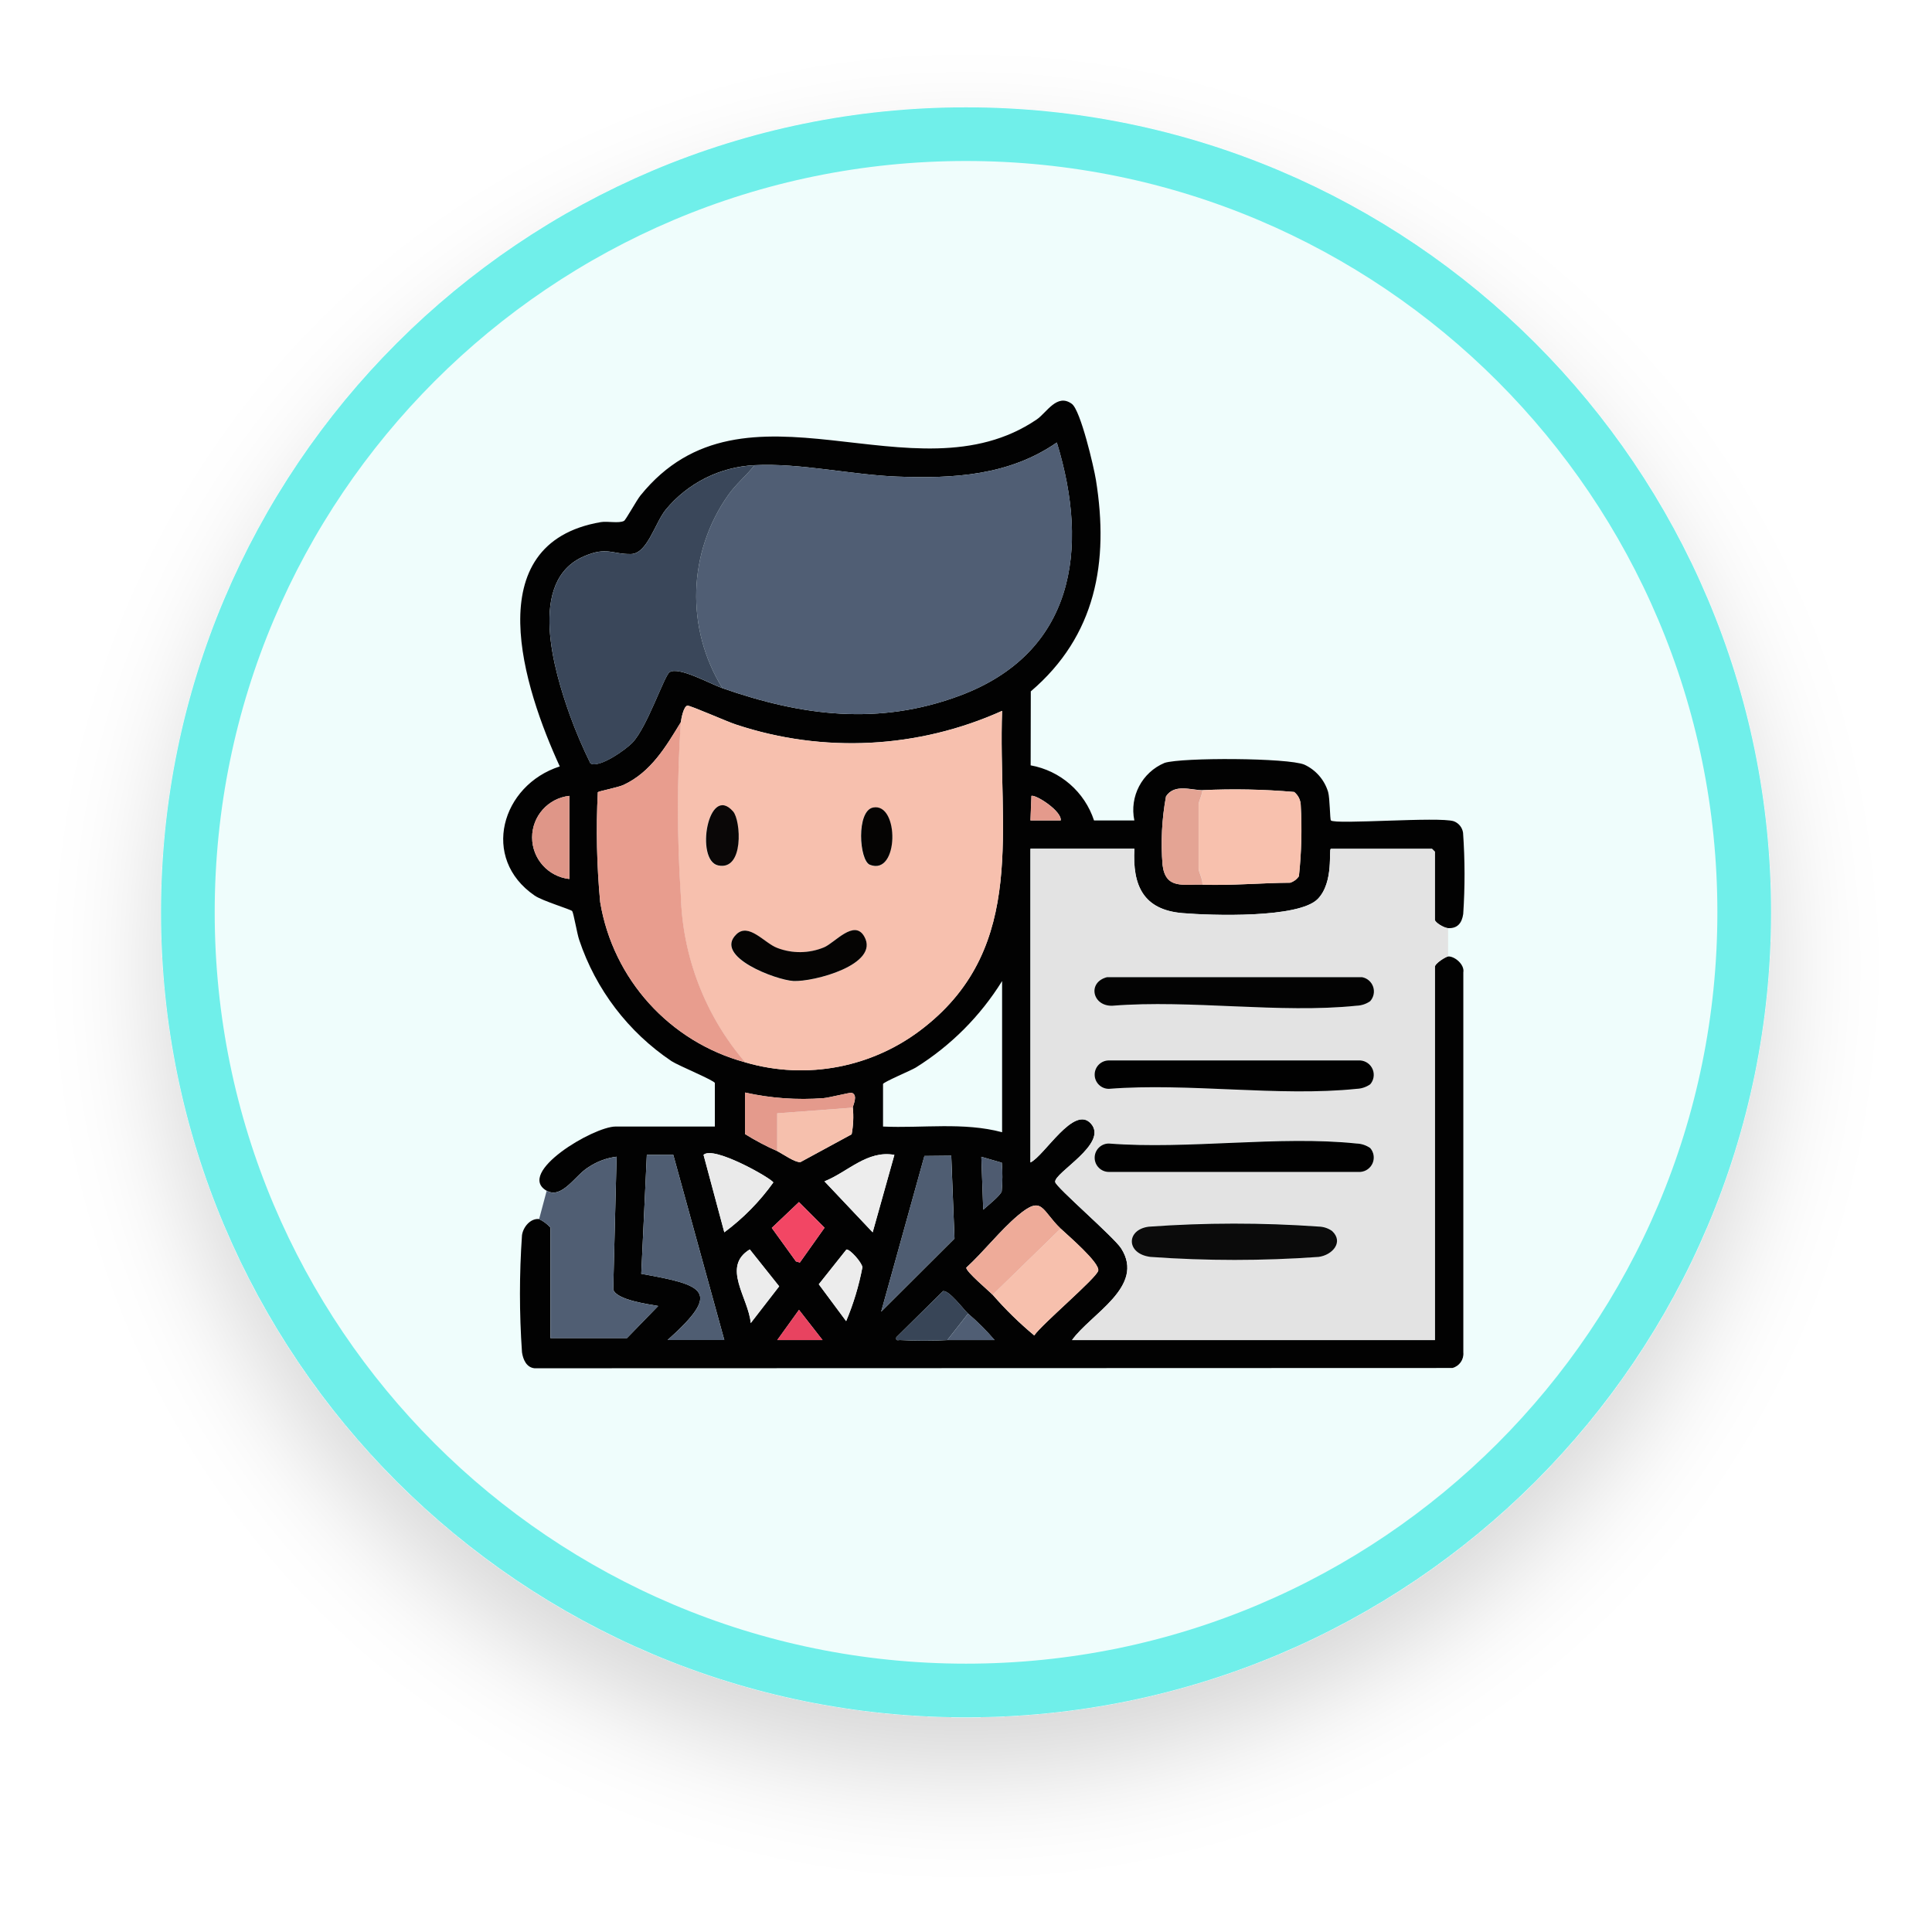
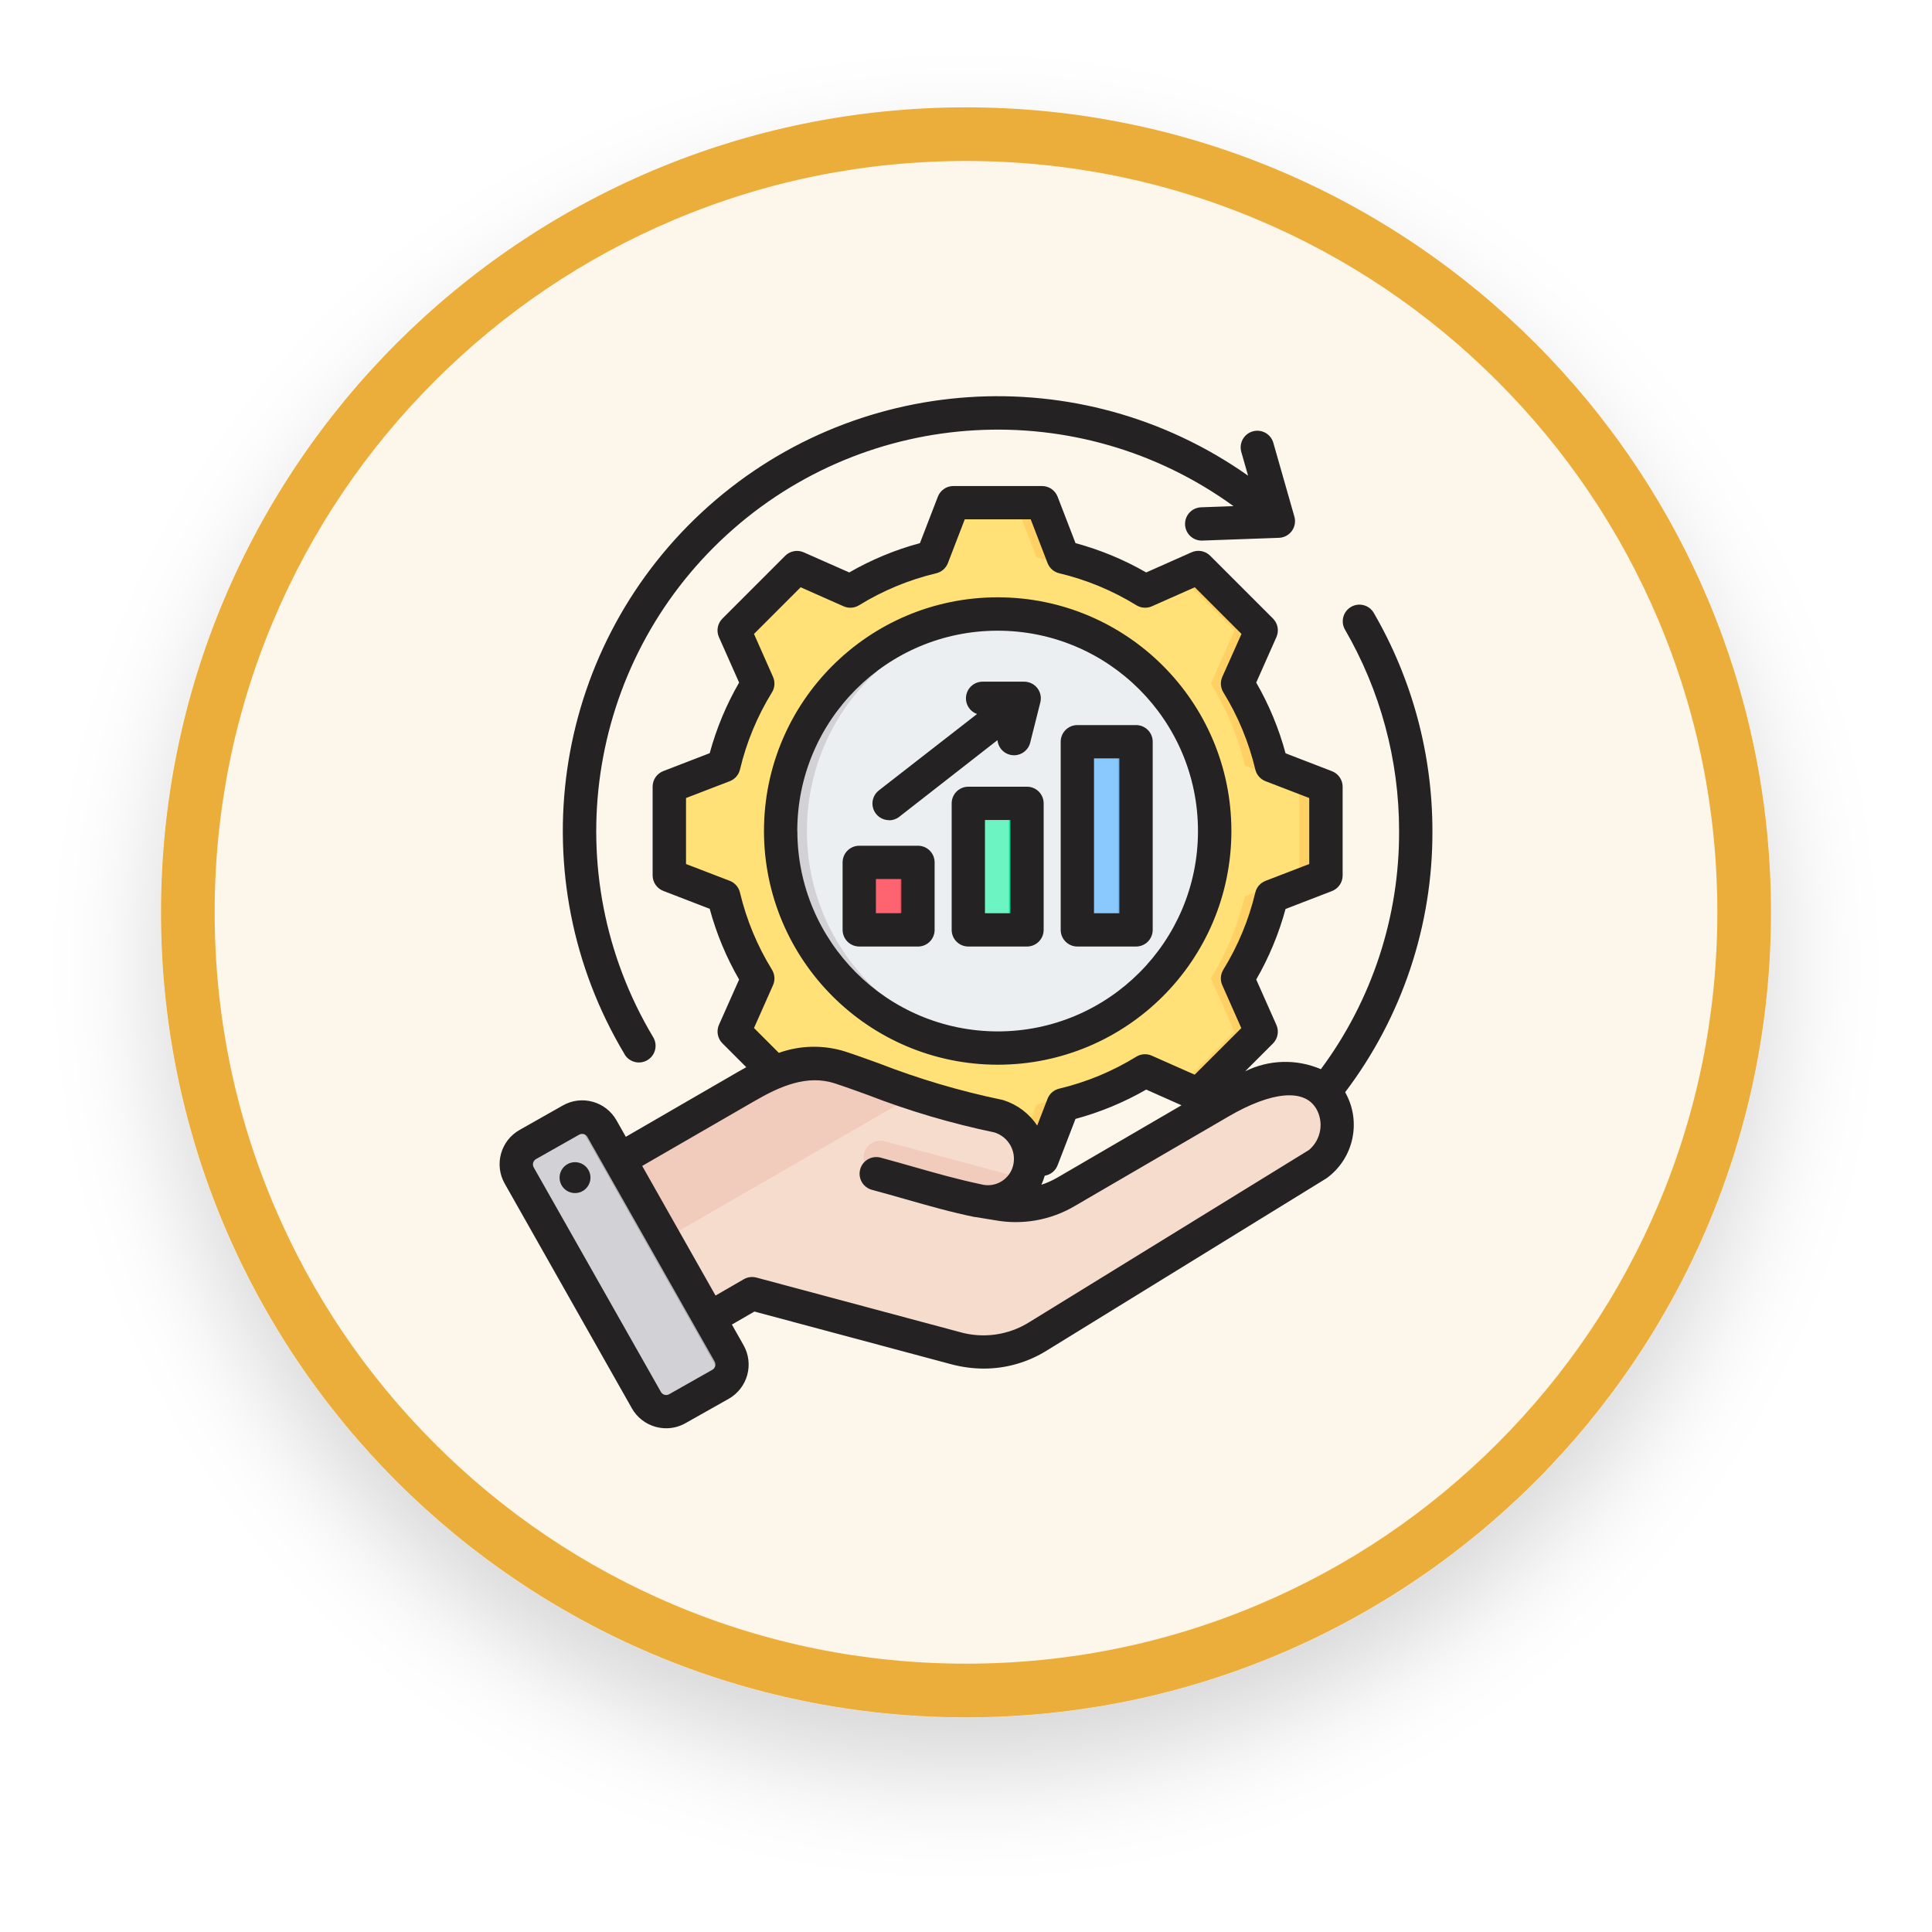
<svg xmlns="http://www.w3.org/2000/svg" width="108" height="108" viewBox="0 0 108 108">
  <defs>
-     <filter id="Fondo" x="0" y="0" width="108" height="108" filterUnits="userSpaceOnUse">
+     <filter id="Path_982547" x="0" y="0" width="108" height="108" filterUnits="userSpaceOnUse">
      <feOffset dy="3" input="SourceAlpha" />
      <feGaussianBlur stdDeviation="3" result="blur" />
      <feFlood flood-opacity="0.161" />
      <feComposite operator="in" in2="blur" />
      <feComposite in="SourceGraphic" />
    </filter>
-     <clipPath id="clip-path">
-       <rect id="Rectangle_405840" data-name="Rectangle 405840" width="53.741" height="54.09" fill="none" />
-     </clipPath>
  </defs>
-   <g id="Icono" transform="translate(9.012 -689)">
-     <g transform="matrix(1, 0, 0, 1, -9.01, 689)" filter="url(#Fondo)">
-       <g id="Fondo-2" data-name="Fondo" transform="translate(9 6)" fill="#effdfc" stroke="#70efea" stroke-width="3">
-         <circle cx="45" cy="45" r="45" stroke="none" />
-         <circle cx="45" cy="45" r="43.5" fill="none" />
+   <g id="Group_1157225" data-name="Group 1157225" transform="translate(-276 -8414)">
+     <g id="Group_1157167" data-name="Group 1157167" transform="translate(80 -1515)">
+       <g id="Group_1154033" data-name="Group 1154033" transform="translate(-420 6019)">
+         <g id="Group_1153177" data-name="Group 1153177" transform="translate(362 3397)">
+           <g id="Group_1149598" data-name="Group 1149598" transform="translate(80 315)">
+             <g id="Group_1148770" data-name="Group 1148770" transform="translate(-27 -2583)">
+               <g id="Group_1146954" data-name="Group 1146954" transform="translate(-415 -1202)">
+                 <g transform="matrix(1, 0, 0, 1, 616, 3983)" filter="url(#Path_982547)">
+                   <g id="Path_982547-2" data-name="Path 982547" transform="translate(9 6)" fill="#fdf6ea">
+                     <path d="M 45 88.5 C 39.127 88.5 33.43 87.35 28.068 85.082 C 22.889 82.891 18.236 79.755 14.241 75.759 C 10.245 71.764 7.109 67.111 4.918 61.932 C 2.65 56.57 1.5 50.873 1.5 45 C 1.5 39.127 2.65 33.43 4.918 28.068 C 7.109 22.889 10.245 18.236 14.241 14.241 C 18.236 10.245 22.889 7.109 28.068 4.918 C 33.43 2.65 39.127 1.5 45 1.5 C 50.873 1.5 56.57 2.65 61.932 4.918 C 67.111 7.109 71.764 10.245 75.759 14.241 C 79.755 18.236 82.891 22.889 85.082 28.068 C 87.35 33.43 88.5 39.127 88.5 45 C 88.5 50.873 87.35 56.57 85.082 61.932 C 82.891 67.111 79.755 71.764 75.759 75.759 C 71.764 79.755 67.111 82.891 61.932 85.082 C 56.57 87.35 50.873 88.5 45 88.5 Z" stroke="none" />
+                     <path d="M 45 3 C 39.329 3 33.829 4.11 28.653 6.299 C 23.652 8.415 19.16 11.443 15.302 15.302 C 11.443 19.16 8.415 23.652 6.299 28.653 C 4.11 33.829 3 39.329 3 45 C 3 50.671 4.11 56.171 6.299 61.347 C 8.415 66.348 11.443 70.84 15.302 74.698 C 19.16 78.557 23.652 81.585 28.653 83.701 C 33.829 85.89 39.329 87 45 87 C 50.671 87 56.171 85.89 61.347 83.701 C 66.348 81.585 70.84 78.557 74.698 74.698 C 78.557 70.84 81.585 66.348 83.701 61.347 C 85.89 56.171 87 50.671 87 45 C 87 39.329 85.89 33.829 83.701 28.653 C 81.585 23.652 78.557 19.16 74.698 15.302 C 70.84 11.443 66.348 8.415 61.347 6.299 C 56.171 4.11 50.671 3 45 3 M 45 0 C 69.853 0 90 20.147 90 45 C 90 69.853 69.853 90 45 90 C 20.147 90 0 69.853 0 45 C 0 20.147 20.147 0 45 0 Z" stroke="none" fill="#ecae3b" />
+                   </g>
+                 </g>
+               </g>
+             </g>
+           </g>
+         </g>
      </g>
-     </g>
-     <g id="Group_1145580" data-name="Group 1145580" transform="translate(19.117 711.397)">
-       <g id="Group_1145579" data-name="Group 1145579" clip-path="url(#clip-path)">
-         <path id="Path_979719" data-name="Path 979719" d="M2.43,44.168c-1.738-1,2.612-3.591,3.856-3.591h5.546V38.147c0-.136-2.039-.974-2.42-1.224A13.208,13.208,0,0,1,4.25,30.148c-.116-.326-.313-1.5-.393-1.614-.066-.092-1.656-.565-2.094-.864-3.051-2.088-1.858-6.178,1.4-7.223C1.172,16.113-1.5,7.986,5.455,6.79c.38-.065,1.011.084,1.3-.069.094-.049.706-1.158.912-1.413,5.843-7.248,15.276.412,22.155-4.255.557-.378,1.138-1.486,1.966-.873.492.365,1.23,3.534,1.346,4.252.738,4.589,0,8.712-3.641,11.819l-.008,4.135a4.585,4.585,0,0,1,3.543,3.082l2.254,0a2.856,2.856,0,0,1,1.692-3.22c.977-.309,6.9-.287,7.815.1a2.469,2.469,0,0,1,1.325,1.528c.1.356.1,1.532.154,1.589.241.245,6.05-.223,6.873.047a.808.808,0,0,1,.516.646,33.118,33.118,0,0,1,.009,4.537c-.073.5-.316.821-.847.79-.23-.013-.739-.317-.739-.475v-3.8l-.158-.158H46.271c-.148,0,.186,1.854-.735,2.8-1.058,1.092-5.96.927-7.563.793-2.194-.184-2.8-1.542-2.689-3.6h-5.81V42.584c.788-.377,2.436-3.243,3.383-2.168.991,1.125-2.075,2.745-2,3.262.042.291,3.286,3.079,3.689,3.712,1.364,2.136-1.708,3.66-2.747,5.124H52.081V31.651c0-.195.612-.573.739-.581.366-.022.932.452.852.891l0,21.243a.824.824,0,0,1-.609.87L1.751,54.09c-.452-.046-.639-.488-.7-.889a47.1,47.1,0,0,1,0-6.553c.068-.459.47-.945.953-.9a2.027,2.027,0,0,1,.634.475v6.179H6.92l1.743-1.794c-.549-.1-2.336-.336-2.512-.922l.188-7.423a3.619,3.619,0,0,0-1.576.589c-.731.439-1.478,1.8-2.332,1.312M14.051,3.607A6.863,6.863,0,0,0,9.088,6.092c-.614.759-1.032,2.468-1.95,2.482-1.052.017-1.327-.432-2.624.127-3.19,1.375-1.66,6.431-.789,8.874a26.564,26.564,0,0,0,1.151,2.7c.494.293,2-.789,2.348-1.157C8.047,18.257,9,15.383,9.3,15.179c.5-.34,2.3.665,2.951.892,4.438,1.554,8.739,2.107,13.259.424,6.395-2.381,7.278-8.157,5.438-14.155-2.671,1.846-5.764,2.025-8.929,1.905-2.571-.1-5.425-.769-7.972-.638M9.931,17.972c-.842,1.38-1.67,2.789-3.2,3.506-.307.143-1.391.351-1.441.408a42.923,42.923,0,0,0,.132,6.142,11.176,11.176,0,0,0,8.1,8.957,11.084,11.084,0,0,0,10.025-1.965c5.775-4.557,4.1-11.206,4.342-17.681a20.493,20.493,0,0,1-14.87.767c-.445-.136-2.579-1.085-2.723-1.058-.213.041-.342.722-.366.924m29.157,9.084c1.641.058,3.27-.1,4.909-.109a.934.934,0,0,0,.483-.361,24.409,24.409,0,0,0,.1-4.021.983.983,0,0,0-.365-.692,38.231,38.231,0,0,0-5.131-.1c-.617,0-1.559-.378-2.032.346a14.536,14.536,0,0,0-.192,3.832c.168,1.386,1.168,1.066,2.224,1.1M3.7,22.092a2.338,2.338,0,0,0,0,4.648Zm27.467,1.373c.072-.507-1.357-1.441-1.636-1.375l-.054,1.375ZM27.889,40.894v-8.45a15.072,15.072,0,0,1-4.828,4.838c-.259.158-1.828.817-1.828.919v2.377c2.213.1,4.5-.259,6.655.317m-8.346-1.373c0-.115.32-.708-.061-.831-.079-.026-1.295.282-1.58.3a14.9,14.9,0,0,1-4.381-.314V41a14.685,14.685,0,0,0,1.8.951c.319.162.991.644,1.295.615l2.864-1.555a5.255,5.255,0,0,0,.067-1.49M9.508,42.161H8.029L7.718,48.81c3.551.631,4.525.973,1.473,3.7H12.36Zm2.853,4.331A12.586,12.586,0,0,0,15.1,43.707c-.062-.207-3.349-2.088-3.9-1.545Zm9.506-4.33c-1.524-.273-2.6.958-3.908,1.48l2.694,2.849Zm-.738,8.766,4.1-4.089-.182-4.632-1.5.016ZM27.874,42.6l-1.146-.332.106,2.957c.22-.2.963-.79,1.032-1.026a9.108,9.108,0,0,0,.007-1.6m-11.29,5.581,1.381-1.947L16.533,44.8l-1.519,1.444,1.351,1.871Zm10.777,1.8a20.071,20.071,0,0,0,2.324,2.275c.412-.617,3.484-3.211,3.576-3.618.1-.445-1.716-1.99-2.1-2.354-1.081-1.031-1-1.9-2.38-.742-1,.84-1.917,2.029-2.894,2.923-.031.216,1.249,1.286,1.47,1.516m-13.52,1.584,1.589-2.053-1.643-2.063c-1.595.966-.073,2.7.054,4.116m5.349-4.111-1.545,1.943,1.529,2.06a14.87,14.87,0,0,0,.908-3.009c-.022-.26-.693-1.021-.892-.994m6.8,3.583c-.273-.258-1.063-1.326-1.4-1.256l-2.61,2.578c-.045.244.108.138.261.157a23.978,23.978,0,0,0,2.59,0c.879,0,1.762,0,2.641,0a12.85,12.85,0,0,0-1.479-1.478m-8.134,1.479-1.319-1.69-1.216,1.69Z" transform="translate(0 0)" fill="#020202" />
-         <path id="Path_979720" data-name="Path 979720" d="M162.65,124.412c-.127.008-.739.387-.739.581v20.862H141.628c1.039-1.463,4.111-2.987,2.747-5.124-.4-.633-3.648-3.421-3.689-3.712-.074-.516,2.992-2.137,2-3.261-.947-1.075-2.594,1.791-3.383,2.168V118.391h5.81c-.114,2.055.495,3.412,2.689,3.6,1.6.134,6.5.3,7.563-.792.921-.95.587-2.8.735-2.8h5.652l.158.158v3.8c0,.159.51.462.739.475Zm-4.362,2.5a.812.812,0,0,0-.439-1.347H143.577c-1.118.289-.8,1.646.319,1.594,4.344-.345,9.374.445,13.637,0a1.412,1.412,0,0,0,.756-.248m0,4.648a.807.807,0,0,0-.548-1.344H143.686a.794.794,0,0,0,0,1.588c4.411-.346,9.518.454,13.846,0a1.414,1.414,0,0,0,.756-.248m0,3.547a1.414,1.414,0,0,0-.756-.248c-4.328-.45-9.435.35-13.846,0a.794.794,0,0,0,0,1.588H157.74a.807.807,0,0,0,.548-1.344m-2.116,4.652a1.341,1.341,0,0,0-.753-.252,66.691,66.691,0,0,0-9.512.007c-1.266.168-1.267,1.518.105,1.689a65.7,65.7,0,0,0,9.4,0c.764-.1,1.414-.824.759-1.443" transform="translate(-109.829 -93.341)" fill="#e3e3e3" />
-         <path id="Path_979721" data-name="Path 979721" d="M9.913,201.667c.854.489,1.6-.873,2.332-1.312a3.621,3.621,0,0,1,1.576-.589l-.188,7.423c.176.586,1.963.819,2.512.922L14.4,209.906H10.124v-6.179a2.028,2.028,0,0,0-.634-.475Z" transform="translate(-7.482 -157.499)" fill="#505e73" />
-         <path id="Path_979722" data-name="Path 979722" d="M46.321,81.5c.023-.2.153-.884.366-.924.143-.028,2.278.922,2.723,1.058a20.493,20.493,0,0,0,14.87-.767c-.242,6.475,1.433,13.125-4.342,17.681a11.083,11.083,0,0,1-10.025,1.965,14.976,14.976,0,0,1-3.6-9.344,73.195,73.195,0,0,1,0-9.669m2.925,5c-1.395-1.6-2.147,2.729-.84,3.011,1.459.315,1.272-2.515.84-3.011m7.823-.224c-.949.184-.786,2.962-.181,3.2,1.633.641,1.655-3.486.181-3.2m-7.65,7.094c-1.27,1.239,2.224,2.548,3.19,2.6,1.115.063,4.857-.912,3.966-2.486-.563-.994-1.658.366-2.257.609a3.525,3.525,0,0,1-2.607.03c-.714-.263-1.59-1.44-2.292-.755" transform="translate(-36.39 -63.524)" fill="#f7c0ae" />
-         <path id="Path_979723" data-name="Path 979723" d="M54.242,12.326c2.547-.131,5.4.54,7.972.638,3.165.12,6.258-.059,8.929-1.905,1.841,6,.957,11.774-5.438,14.155-4.52,1.683-8.821,1.13-13.259-.424a9.785,9.785,0,0,1,.335-10.809c.434-.611,1.01-1.073,1.461-1.655" transform="translate(-40.191 -8.719)" fill="#505e74" />
-         <path id="Path_979724" data-name="Path 979724" d="M23.682,17.049c-.451.582-1.027,1.044-1.461,1.655a9.785,9.785,0,0,0-.335,10.809c-.647-.227-2.446-1.232-2.951-.892-.3.2-1.257,3.078-2.079,3.943-.35.368-1.854,1.451-2.348,1.157a26.538,26.538,0,0,1-1.151-2.7c-.871-2.444-2.4-7.5.789-8.874,1.3-.559,1.572-.11,2.624-.127.918-.015,1.336-1.723,1.95-2.482a6.863,6.863,0,0,1,4.962-2.485" transform="translate(-9.631 -13.442)" fill="#3a475a" />
-         <path id="Path_979725" data-name="Path 979725" d="M32.932,103.956A11.176,11.176,0,0,1,24.829,95a42.923,42.923,0,0,1-.132-6.142c.049-.056,1.134-.264,1.441-.408,1.532-.717,2.36-2.126,3.2-3.506a73.231,73.231,0,0,0,0,9.669,14.976,14.976,0,0,0,3.6,9.344" transform="translate(-19.409 -66.97)" fill="#e89d8e" />
-         <path id="Path_979726" data-name="Path 979726" d="M183.95,108.069c.043-.259-.211-.72-.211-.9V103.58c0-.146.218-.577.211-.792a38.2,38.2,0,0,1,5.131.1.984.984,0,0,1,.365.691,24.434,24.434,0,0,1-.1,4.021.936.936,0,0,1-.484.361c-1.639.008-3.268.167-4.909.109" transform="translate(-144.863 -81.012)" fill="#f8c1ae" />
-         <path id="Path_979727" data-name="Path 979727" d="M38.271,199.265l2.852,10.352H37.954c3.052-2.729,2.078-3.072-1.472-3.7l.31-6.649Z" transform="translate(-28.763 -157.104)" fill="#4f5d72" />
-         <path id="Path_979728" data-name="Path 979728" d="M133.121,218.735c.382.364,2.2,1.909,2.1,2.354-.092.407-3.164,3-3.576,3.618a20.056,20.056,0,0,1-2.324-2.275Z" transform="translate(-101.956 -172.454)" fill="#f7c0ad" />
-         <path id="Path_979729" data-name="Path 979729" d="M99.866,208.2l2.415-8.705,1.5-.015.182,4.632Z" transform="translate(-78.736 -157.276)" fill="#4f5d72" />
-         <path id="Path_979730" data-name="Path 979730" d="M127.639,213.922l-3.8,3.7c-.222-.23-1.5-1.3-1.471-1.516.977-.894,1.892-2.083,2.894-2.923,1.376-1.153,1.3-.289,2.38.742" transform="translate(-96.475 -167.641)" fill="#eeab99" />
-         <path id="Path_979731" data-name="Path 979731" d="M176.3,102.545c.007.215-.211.647-.211.792v3.591c0,.177.255.639.211.9-1.056-.037-2.056.282-2.224-1.1a14.529,14.529,0,0,1,.193-3.832c.473-.723,1.415-.347,2.031-.345" transform="translate(-137.217 -80.769)" fill="#e4a494" />
-         <path id="Path_979732" data-name="Path 979732" d="M76.623,186.785a5.255,5.255,0,0,1-.067,1.49l-2.864,1.555c-.3.029-.976-.453-1.295-.615V187.1Z" transform="translate(-57.079 -147.264)" fill="#f6c0ad" />
-         <path id="Path_979733" data-name="Path 979733" d="M54.092,203.233,52.93,198.9c.553-.542,3.84,1.339,3.9,1.545a12.588,12.588,0,0,1-2.74,2.785" transform="translate(-41.731 -156.741)" fill="#eaeaea" />
-         <path id="Path_979734" data-name="Path 979734" d="M88.793,199.122l-1.214,4.329L84.885,200.6c1.308-.523,2.383-1.754,3.908-1.48" transform="translate(-66.925 -156.96)" fill="#ededed" />
-         <path id="Path_979735" data-name="Path 979735" d="M69.933,183.636l-4.226.316v2.113a14.671,14.671,0,0,1-1.8-.951v-2.324a14.9,14.9,0,0,0,4.381.314c.285-.018,1.5-.325,1.579-.3.381.123.063.715.061.831" transform="translate(-50.389 -144.115)" fill="#e49a8c" />
-         <path id="Path_979736" data-name="Path 979736" d="M9.737,104.413v4.648a2.338,2.338,0,0,1,0-4.648" transform="translate(-6.038 -82.321)" fill="#df9688" />
-         <path id="Path_979737" data-name="Path 979737" d="M107.843,236.508l-1.162,1.479a23.982,23.982,0,0,1-2.59,0c-.153-.019-.306.088-.261-.157l2.61-2.578c.34-.07,1.131,1,1.4,1.256" transform="translate(-81.854 -185.474)" fill="#384557" />
-         <path id="Path_979738" data-name="Path 979738" d="M72.531,215.114l-.219-.066-1.351-1.871,1.519-1.444,1.431,1.435Z" transform="translate(-55.947 -166.933)" fill="#f24664" />
-         <path id="Path_979739" data-name="Path 979739" d="M84.941,224.264c.2-.028.87.734.892.994a14.873,14.873,0,0,1-.908,3.009l-1.529-2.06Z" transform="translate(-65.751 -176.813)" fill="#ececec" />
-         <path id="Path_979740" data-name="Path 979740" d="M62.52,228.356c-.128-1.417-1.649-3.15-.054-4.116l1.643,2.063Z" transform="translate(-48.679 -176.794)" fill="#ececec" />
-         <path id="Path_979741" data-name="Path 979741" d="M127.471,200.1a9.107,9.107,0,0,1-.007,1.6c-.069.236-.812.822-1.032,1.026l-.106-2.957Z" transform="translate(-99.597 -157.499)" fill="#4e5b70" />
-         <path id="Path_979742" data-name="Path 979742" d="M74.935,241.892H72.4l1.216-1.69Z" transform="translate(-57.081 -189.379)" fill="#e84360" />
-         <path id="Path_979743" data-name="Path 979743" d="M118.5,241.2a12.834,12.834,0,0,1,1.479,1.477c-.879.005-1.762,0-2.641,0Z" transform="translate(-92.509 -190.166)" fill="#505e74" />
-         <path id="Path_979744" data-name="Path 979744" d="M140.993,105.768H139.3l.055-1.375c.279-.066,1.708.868,1.636,1.375" transform="translate(-109.829 -82.302)" fill="#e49a8c" />
-         <path id="Path_979745" data-name="Path 979745" d="M171.615,153.661a1.413,1.413,0,0,1-.756.248c-4.263.443-9.292-.347-13.637,0-1.119.052-1.436-1.3-.318-1.594h14.272a.812.812,0,0,1,.439,1.347" transform="translate(-123.156 -120.086)" fill="#030303" />
-         <path id="Path_979746" data-name="Path 979746" d="M171.668,175.639a1.413,1.413,0,0,1-.756.248c-4.328.45-9.436-.35-13.846,0a.794.794,0,0,1,0-1.588h14.054a.807.807,0,0,1,.548,1.344" transform="translate(-123.209 -137.417)" fill="#010101" />
-         <path id="Path_979747" data-name="Path 979747" d="M171.668,195.965a.807.807,0,0,1-.548,1.344H157.066a.794.794,0,0,1,0-1.588c4.411.346,9.518-.454,13.846,0a1.413,1.413,0,0,1,.756.248" transform="translate(-123.209 -154.195)" fill="#010101" />
-         <path id="Path_979748" data-name="Path 979748" d="M177.284,217.839c.655.619.006,1.342-.759,1.443a65.7,65.7,0,0,1-9.4,0c-1.372-.171-1.371-1.521-.105-1.689a66.68,66.68,0,0,1,9.512-.007,1.341,1.341,0,0,1,.753.252" transform="translate(-130.942 -171.417)" fill="#0b0b0b" />
-         <path id="Path_979749" data-name="Path 979749" d="M60.552,140.116c.7-.684,1.578.492,2.292.755a3.525,3.525,0,0,0,2.607-.03c.6-.243,1.694-1.6,2.257-.609.891,1.574-2.851,2.549-3.966,2.486-.967-.054-4.461-1.363-3.19-2.6" transform="translate(-47.524 -110.278)" fill="#050403" />
-         <path id="Path_979750" data-name="Path 979750" d="M55.109,107.233c.431.5.618,3.326-.84,3.011-1.306-.282-.555-4.614.84-3.011" transform="translate(-42.253 -84.264)" fill="#0a0707" />
-         <path id="Path_979751" data-name="Path 979751" d="M95.226,107.442c1.474-.286,1.452,3.841-.181,3.2-.6-.238-.768-3.015.181-3.2" transform="translate(-74.547 -84.698)" fill="#050403" />
+       <g id="administracion-de-empresas" transform="translate(192.073 9943.156)">
+         <g id="Group_1156505" data-name="Group 1156505" transform="translate(32.787 13.948)">
+           <g id="Group_1156502" data-name="Group 1156502" transform="translate(8.56)">
+             <path id="Path_990598" data-name="Path 990598" d="M135.456,62.2a15.662,15.662,0,0,1,4.586,1.9l2.98-1.323,3.512,3.512-1.323,2.979a15.659,15.659,0,0,1,1.9,4.587l3.04,1.17v4.967l-3.041,1.17a15.665,15.665,0,0,1-1.9,4.586l1.323,2.98-3.512,3.512-2.979-1.323a15.659,15.659,0,0,1-4.587,1.9l-1.17,3.04h-4.967l-1.17-3.041a15.662,15.662,0,0,1-4.586-1.9l-2.98,1.323-3.512-3.512,1.323-2.979a15.659,15.659,0,0,1-1.9-4.587l-3.04-1.17V75.026l3.041-1.17a15.657,15.657,0,0,1,1.9-4.586l-1.323-2.979,3.512-3.512,2.98,1.323a15.662,15.662,0,0,1,4.586-1.9l1.17-3.041h4.967Z" transform="translate(-113.453 -59.16)" fill="#ffe177" fill-rule="evenodd" />
+             <path id="Path_990599" data-name="Path 990599" d="M174.251,90.918l-2.98,1.323-.459-.459,2.794-1.241Q173.924,90.738,174.251,90.918ZM186.144,62.2a15.662,15.662,0,0,1,4.586,1.9l-.847.376a20.656,20.656,0,0,0-5.23-2.277l-1.17-3.041h1.492Zm4.587,28.717a15.659,15.659,0,0,1-4.587,1.9l-1.17,3.04h-1.492l1.17-3.04a20.65,20.65,0,0,0,5.232-2.278Zm-19.918-27.68.459-.459,2.98,1.323q-.327.18-.645.376Zm21.864,0,1.033-.459,3.512,3.512L195.9,69.27a15.659,15.659,0,0,1,1.9,4.587l3.04,1.17v4.967l-3.041,1.17a15.664,15.664,0,0,1-1.9,4.586l1.323,2.98-3.512,3.512-1.033-.459,3.053-3.053-1.323-2.98a15.662,15.662,0,0,0,1.9-4.586l3.041-1.17V75.027l-3.04-1.17a15.657,15.657,0,0,0-1.9-4.587l1.323-2.979Z" transform="translate(-164.14 -59.161)" fill="#ffd064" fill-rule="evenodd" />
+             <ellipse id="Ellipse_11749" data-name="Ellipse 11749" cx="12.133" cy="12.133" rx="12.133" ry="12.133" transform="translate(1.187 18.35) rotate(-45)" fill="#eceff1" />
+             <path id="Path_990600" data-name="Path 990600" d="M179.032,112.606a12.133,12.133,0,0,0,0,24.266c.246,0,.489-.008.731-.023a12.133,12.133,0,0,1,0-24.221C179.521,112.614,179.278,112.606,179.032,112.606Z" transform="translate(-160.683 -106.39)" fill="#d1d1d6" fill-rule="evenodd" />
+           </g>
+           <g id="Group_1156503" data-name="Group 1156503" transform="translate(0 31.34)">
+             <path id="Path_990601" data-name="Path 990601" d="M66.941,335.088,75.9,329.9c1.682-.974,3.392-1.665,5.241-1.066A63.036,63.036,0,0,0,90,331.553a2.489,2.489,0,0,1,1.722,2.982,2.41,2.41,0,0,1-2.982,1.722l1.2.192a5.587,5.587,0,0,0,3.841-.669l8.616-5.019c6.7-3.9,7.681,2.1,5.455,3.471l-15.637,9.628a5.734,5.734,0,0,1-4.643.655l-11.342-3.039-4.2,2.425a1.7,1.7,0,0,1-2.313-.62l-3.4-5.883a1.7,1.7,0,0,1,.618-2.312Z" transform="translate(-63.045 -328.606)" fill="#f6dccd" fill-rule="evenodd" />
+             <path id="Path_990602" data-name="Path 990602" d="M216,367.939a2.459,2.459,0,0,1-2.778,1.186c-1.858-.491-3.714-.995-5.57-1.492a.932.932,0,1,1,.482-1.8Z" transform="translate(-187.524 -361.474)" fill="#f1cbbc" fill-rule="evenodd" />
+             <path id="Path_990603" data-name="Path 990603" d="M66.94,335.088,75.9,329.9c1.682-.974,3.392-1.665,5.241-1.066,1.1.358,2.579.935,4.239,1.489l-17.36,10.023-1.7-2.943A1.7,1.7,0,0,1,66.94,335.088Z" transform="translate(-63.045 -328.606)" fill="#f1cbbc" fill-rule="evenodd" />
+             <path id="Path_990604" data-name="Path 990604" d="M44.646,355.135l7.107,12.558a1.272,1.272,0,0,1-.479,1.729l-2.418,1.368a1.272,1.272,0,0,1-1.729-.479l-7.107-12.558a1.272,1.272,0,0,1,.479-1.729l2.418-1.368A1.272,1.272,0,0,1,44.646,355.135Z" transform="translate(-39.857 -351.481)" fill="#d1d1d6" fill-rule="evenodd" />
+             <path id="Path_990605" data-name="Path 990605" d="M73.546,363.764l1.258,2.223,1.244,2.2a1.272,1.272,0,0,1-.475,1.727l.864-.489a1.272,1.272,0,0,0,.479-1.729l-1.248-2.206L73.16,361.06l-2.509-4.434-.844-1.491a1.274,1.274,0,0,0-1.478-.587l1.461,2.581,2.506,4.429,1.248,2.206Z" transform="translate(-65.018 -351.482)" fill="#b1b1b5" fill-rule="evenodd" />
+           </g>
+           <g id="Group_1156504" data-name="Group 1156504" transform="translate(19.173 13.358)">
+             <path id="Path_990606" data-name="Path 990606" d="M205.4,232h1.886a.7.7,0,0,1,.7.7v2.377a.7.7,0,0,1-.7.7H205.4a.7.7,0,0,1-.7-.7V232.7A.7.7,0,0,1,205.4,232Z" transform="translate(-204.699 -225.253)" fill="#fe646f" fill-rule="evenodd" />
+             <path id="Path_990607" data-name="Path 990607" d="M218.261,232h1.007a.7.7,0,0,1,.7.7v2.377a.7.7,0,0,1-.7.7h-1.007a.7.7,0,0,0,.7-.7V232.7A.7.7,0,0,0,218.261,232Z" transform="translate(-216.684 -225.253)" fill="#fd4755" fill-rule="evenodd" />
+             <path id="Path_990608" data-name="Path 990608" d="M257.8,203.63h1.886a.7.7,0,0,1,.7.7V210a.7.7,0,0,1-.7.7H257.8a.7.7,0,0,1-.7-.7v-5.676A.7.7,0,0,1,257.8,203.63Z" transform="translate(-251.009 -200.184)" fill="#6cf5c2" fill-rule="evenodd" />
+             <path id="Path_990609" data-name="Path 990609" d="M270.666,203.63h1.007a.7.7,0,0,1,.7.7V210a.7.7,0,0,1-.7.7h-1.007a.7.7,0,0,0,.7-.7v-5.676A.7.7,0,0,0,270.666,203.63Z" transform="translate(-262.993 -200.184)" fill="#00e499" fill-rule="evenodd" />
+             <path id="Path_990610" data-name="Path 990610" d="M310.208,174.005h1.886a.7.7,0,0,1,.7.7v9.122a.7.7,0,0,1-.7.7h-1.886a.7.7,0,0,1-.7-.7V174.7A.7.7,0,0,1,310.208,174.005Z" transform="translate(-297.319 -174.005)" fill="#8ac9fe" fill-rule="evenodd" />
+             <path id="Path_990611" data-name="Path 990611" d="M323.072,174.005h1.007a.7.7,0,0,1,.7.7v9.122a.7.7,0,0,1-.7.7h-1.007a.7.7,0,0,0,.7-.7V174.7A.7.7,0,0,0,323.072,174.005Z" transform="translate(-309.304 -174.005)" fill="#60b7ff" fill-rule="evenodd" />
+           </g>
+         </g>
+         <path id="Path_990612" data-name="Path 990612" d="M65.082,36.894H66.5V28.237H65.082Zm-1.861.93V27.306a.93.93,0,0,1,.931-.93h3.282a.93.93,0,0,1,.93.93V37.824a.93.93,0,0,1-.93.931H64.152A.93.93,0,0,1,63.221,37.824Zm-2.814-6.141h-1.42v5.211h1.42Zm1.861-.931v7.072a.931.931,0,0,1-.931.931H58.057a.931.931,0,0,1-.931-.931V30.752a.931.931,0,0,1,.931-.931h3.281A.931.931,0,0,1,62.268,30.752Zm-9.377,6.141h1.421V34.982H52.891Zm-.931,1.861a.931.931,0,0,1-.931-.931V34.052a.931.931,0,0,1,.931-.931h3.283a.93.93,0,0,1,.93.931v3.773a.93.93,0,0,1-.93.931Zm1.669-7.062a.93.93,0,0,1-.572-1.665l5.488-4.27a.93.93,0,0,1,.309-1.807h0l2.328,0a.93.93,0,0,1,.9,1.157l-.568,2.257a.93.93,0,0,1-.9.7.9.9,0,0,1-.228-.028.929.929,0,0,1-.7-.818L54.2,31.5a.928.928,0,0,1-.571.2ZM35.946,50.82a.863.863,0,1,0,.979.729A.864.864,0,0,0,35.946,50.82ZM48.495,32.3A11.2,11.2,0,1,1,59.7,43.5a11.216,11.216,0,0,1-11.2-11.2Zm-1.861,0A13.064,13.064,0,1,1,59.7,45.362,13.078,13.078,0,0,1,46.633,32.3ZM77.491,47.8c-.665-1.111-2.49-.942-4.882.451l-8.618,5.019a6.485,6.485,0,0,1-4.457.783l-1.071-.174-.019,0-.019,0c-1.345-.275-2.589-.631-3.908-1.007-.6-.171-1.218-.348-1.847-.516a.93.93,0,1,1,.482-1.8c.644.172,1.271.351,1.877.524,1.269.362,2.468.7,3.728.964a1.454,1.454,0,0,0,1.808-1.06,1.548,1.548,0,0,0-1.057-1.839,44.844,44.844,0,0,1-7.091-2.1c-.7-.252-1.3-.47-1.823-.639-1.568-.509-3.083.173-4.488.986L39.826,51.02l4.1,7.246,1.579-.912a.927.927,0,0,1,.706-.093L57.555,60.3a4.823,4.823,0,0,0,3.915-.549l15.639-9.629a1.835,1.835,0,0,0,.383-2.327ZM43.876,61.955a.342.342,0,0,1-.127.46L41.33,63.784a.336.336,0,0,1-.256.03.34.34,0,0,1-.2-.158L33.761,51.1a.342.342,0,0,1,.127-.461l2.418-1.368a.327.327,0,0,1,.163-.043.373.373,0,0,1,.094.013.332.332,0,0,1,.2.158ZM47.465,44.7l-1.389-1.389,1.063-2.395a.932.932,0,0,0-.059-.866,14.713,14.713,0,0,1-1.789-4.314.928.928,0,0,0-.57-.653l-2.445-.941V30.454l2.445-.941a.929.929,0,0,0,.571-.653,14.722,14.722,0,0,1,1.788-4.313.928.928,0,0,0,.059-.866l-1.063-2.4,2.608-2.609,2.4,1.064a.93.93,0,0,0,.865-.058,14.713,14.713,0,0,1,4.313-1.788.931.931,0,0,0,.654-.571l.941-2.444h3.688l.941,2.444a.932.932,0,0,0,.654.571,14.714,14.714,0,0,1,4.313,1.788.93.93,0,0,0,.865.058l2.4-1.064,2.609,2.609L72.255,23.68a.933.933,0,0,0,.058.865A14.715,14.715,0,0,1,74.1,28.86a.93.93,0,0,0,.57.653l2.445.941v3.689l-2.445.941a.929.929,0,0,0-.571.653,14.713,14.713,0,0,1-1.788,4.313.93.93,0,0,0-.058.865l1.064,2.4L70.711,45.92l-2.4-1.064a.928.928,0,0,0-.865.058A14.712,14.712,0,0,1,63.135,46.7a.931.931,0,0,0-.652.571l-.575,1.492a3.564,3.564,0,0,0-1.878-1.416.866.866,0,0,0-.121-.031,43.012,43.012,0,0,1-6.858-2.033c-.684-.248-1.331-.481-1.881-.659a5.82,5.82,0,0,0-3.7.074Zm14.676,7.372a3.561,3.561,0,0,0,.188-.506.929.929,0,0,0,.719-.584l1-2.591A16.575,16.575,0,0,0,68,46.752l1.974.877-6.918,4.03a4.689,4.689,0,0,1-.914.413ZM79.122,46.9a3.689,3.689,0,0,1-1.037,4.807L62.446,61.338a6.654,6.654,0,0,1-3.519,1.011,7.157,7.157,0,0,1-1.854-.25L46.1,59.16l-1.26.727.651,1.152a2.2,2.2,0,0,1-.831,3L42.246,65.4a2.18,2.18,0,0,1-1.077.285,2.227,2.227,0,0,1-.593-.081,2.191,2.191,0,0,1-1.327-1.035l-7.108-12.56a2.2,2.2,0,0,1,.83-3l2.418-1.369a2.2,2.2,0,0,1,3,.83l.522.922,6.266-3.628c.154-.088.31-.176.468-.263l-1.334-1.335a.93.93,0,0,1-.193-1.035L45.244,40.6A16.5,16.5,0,0,1,43.6,36.647l-2.591-1a.93.93,0,0,1-.6-.868V29.815a.93.93,0,0,1,.6-.868l2.591-1A16.541,16.541,0,0,1,45.244,24l-1.128-2.54a.93.93,0,0,1,.193-1.035l3.511-3.513a.933.933,0,0,1,1.036-.192L51.4,17.844a16.571,16.571,0,0,1,3.952-1.639l1-2.592a.93.93,0,0,1,.868-.6H62.18a.931.931,0,0,1,.869.6l1,2.592A16.574,16.574,0,0,1,68,17.844l2.539-1.128a.933.933,0,0,1,1.036.192l3.512,3.512a.931.931,0,0,1,.193,1.036L74.151,24a16.5,16.5,0,0,1,1.639,3.953l2.591,1a.93.93,0,0,1,.6.868v4.967a.93.93,0,0,1-.6.868l-2.591,1A16.546,16.546,0,0,1,74.151,40.6l1.128,2.54a.931.931,0,0,1-.193,1.035L73.53,45.732a5.042,5.042,0,0,1,4.234-.12A22.182,22.182,0,0,0,82.137,32.3,22.413,22.413,0,0,0,79.1,21.018a.931.931,0,0,1,1.608-.937A24.29,24.29,0,0,1,84,32.3,24.027,24.027,0,0,1,79.122,46.9ZM38.846,44.783A24.3,24.3,0,0,1,73.695,12.434l-.384-1.346a.931.931,0,0,1,1.79-.511l1.183,4.146a.931.931,0,0,1-.862,1.185l-4.308.155h-.035a.931.931,0,0,1-.032-1.86l1.833-.066A22.443,22.443,0,0,0,40.442,43.826a.93.93,0,1,1-1.6.957Z" transform="translate(0)" fill="#242222" fill-rule="evenodd" />
      </g>
    </g>
  </g>
</svg>
